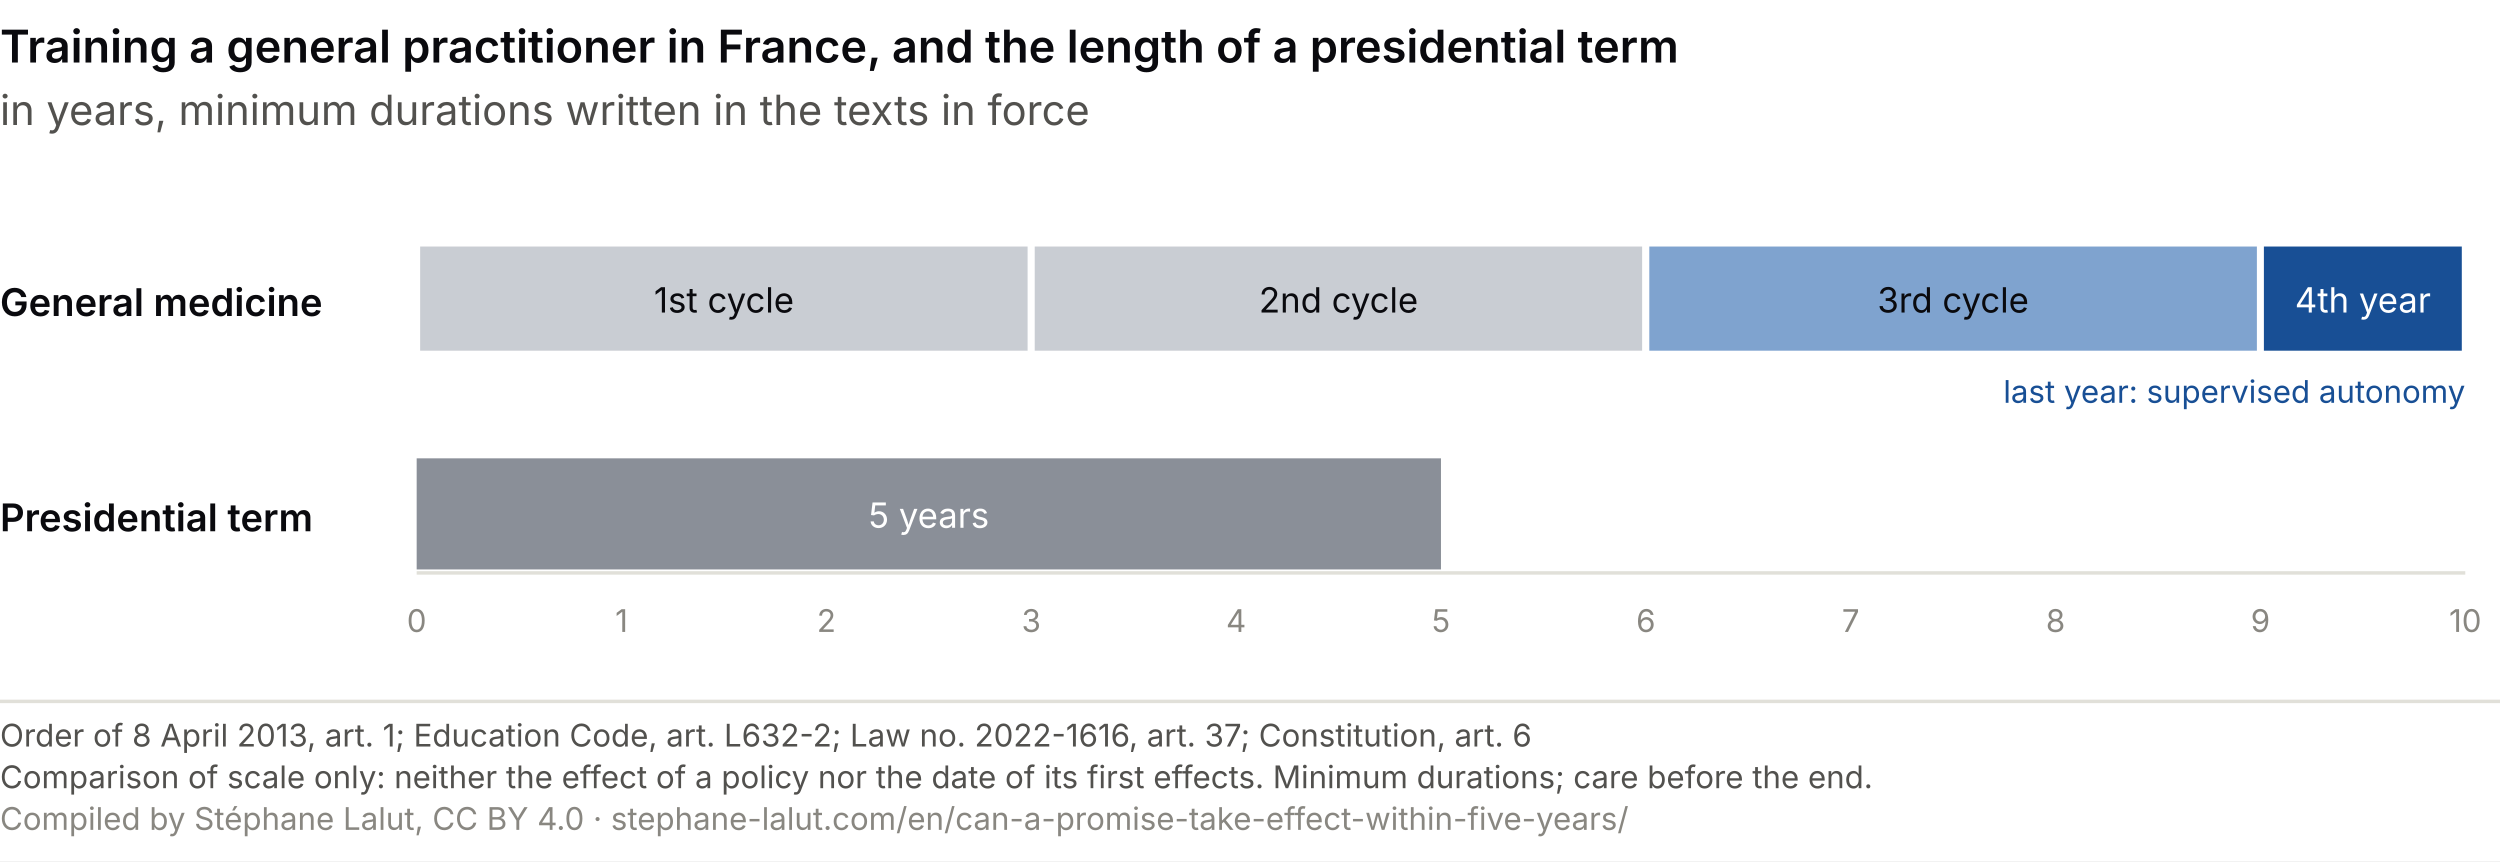
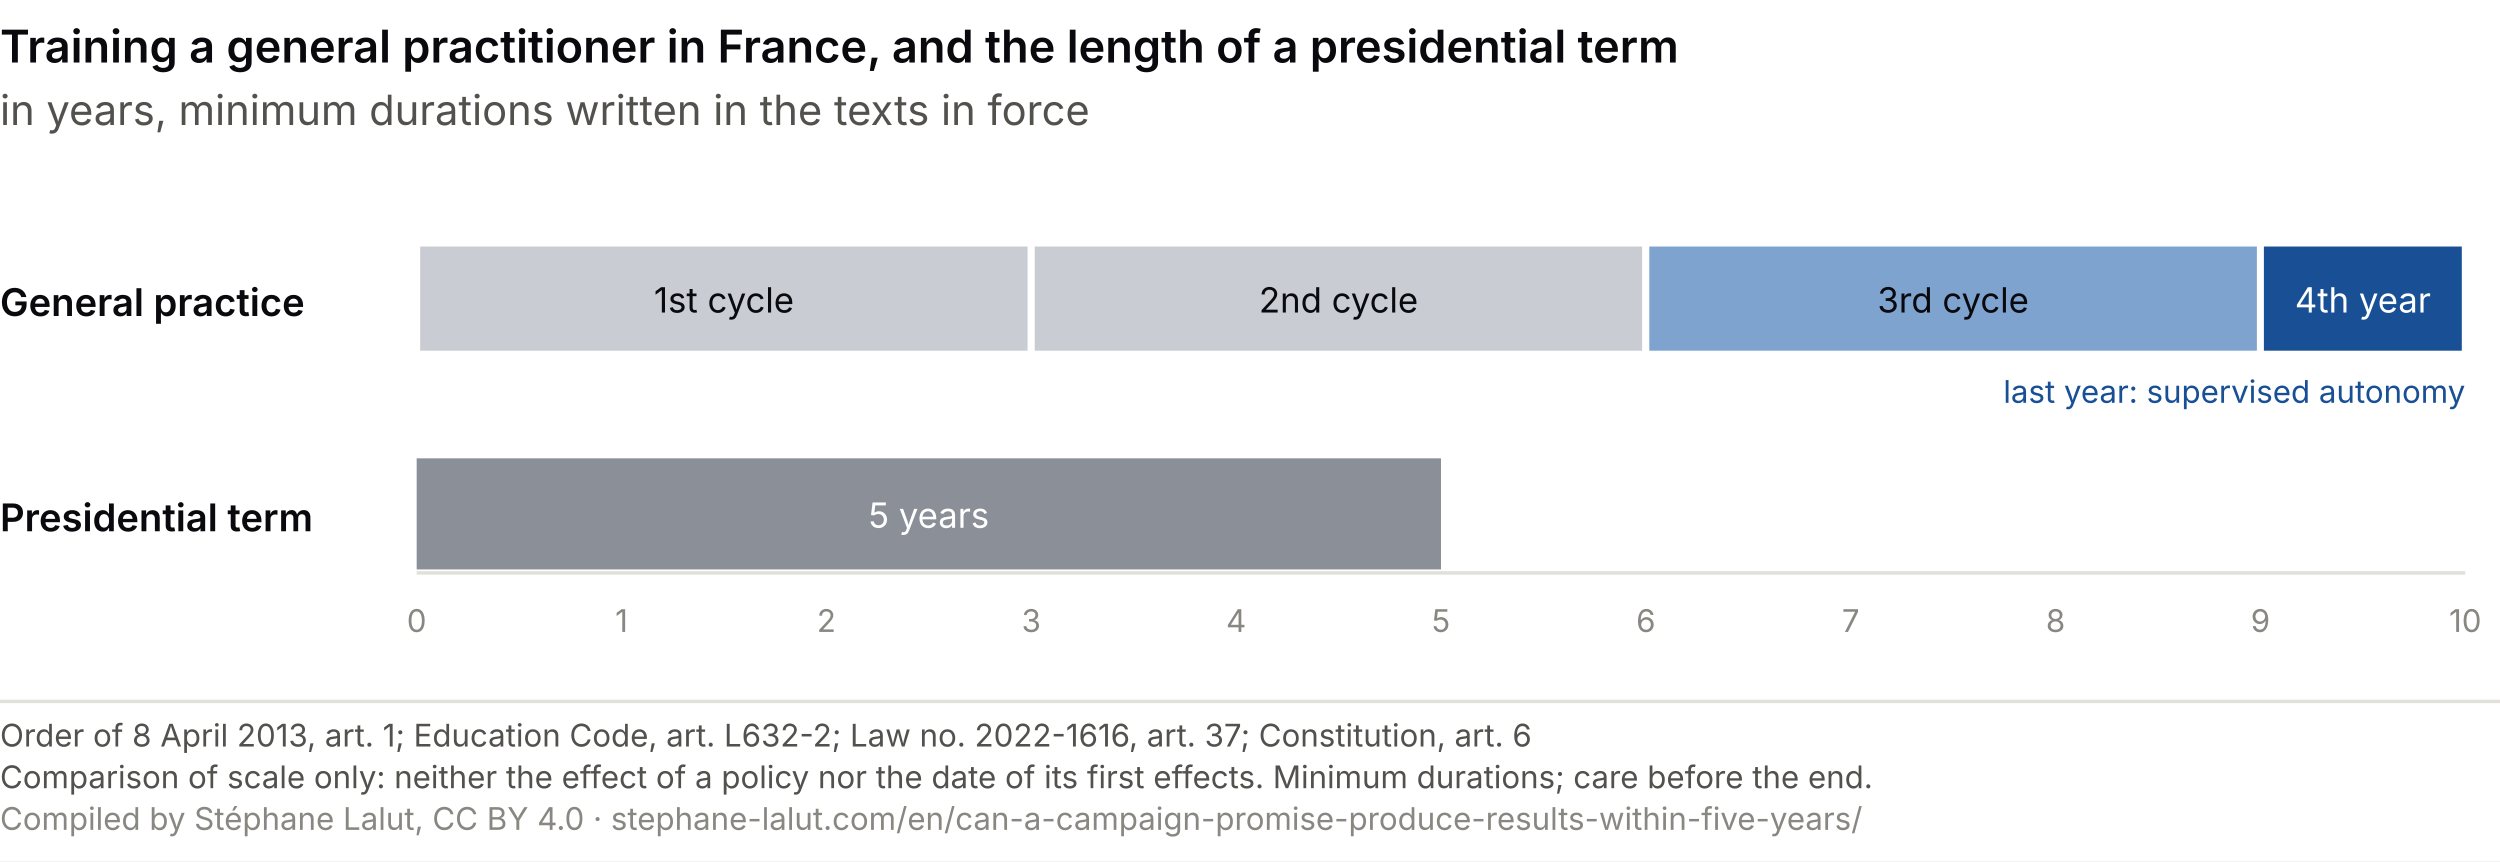
<svg xmlns="http://www.w3.org/2000/svg" viewBox="0 0 720 248" role="img" font-variant-numeric="tabular-nums" aria-labelledby="dc-t dc-d" font-family="system-ui, -apple-system, Segoe UI, sans-serif">
  <rect width="720" height="248" fill="#ffffff" />
  <text x="0.0" y="18.0" font-size="13" fill="#0A0A0E" text-anchor="start" font-weight="600">Training a general practitioner in France, and the length of a presidential term</text>
  <text x="0.0" y="36.0" font-size="12" fill="#52514e" text-anchor="start">in years, minimum durations written in the texts in force</text>
-   <text x="0.0" y="91.0" font-size="11" fill="#0A0A0E" text-anchor="start" font-weight="600">General medicine</text>
+   <text x="0.0" y="91.0" font-size="11" fill="#0A0A0E" text-anchor="start" font-weight="600">General practice</text>
  <rect x="120.0" y="70" width="177.0" height="32" fill="#c9cdd3" stroke="#ffffff" stroke-width="2" />
  <text x="208.5" y="90.0" font-size="10" fill="#0A0A0E" text-anchor="middle">1st cycle</text>
  <rect x="297.0" y="70" width="177.0" height="32" fill="#c9cdd3" stroke="#ffffff" stroke-width="2" />
  <text x="385.5" y="90.0" font-size="10" fill="#0A0A0E" text-anchor="middle">2nd cycle</text>
  <rect x="474.0" y="70" width="177.0" height="32" fill="#7fa3cf" stroke="#ffffff" stroke-width="2" />
  <text x="562.5" y="90.0" font-size="10" fill="#0A0A0E" text-anchor="middle">3rd cycle</text>
  <rect x="651.0" y="70" width="59.0" height="32" fill="#184f95" stroke="#ffffff" stroke-width="2" />
  <text x="680.5" y="90.0" font-size="10" fill="#ffffff" text-anchor="middle">4th year</text>
  <text x="710.0" y="116.0" font-size="9" fill="#184f95" text-anchor="end">last year: supervised autonomy</text>
  <text x="0.0" y="153.0" font-size="11" fill="#0A0A0E" text-anchor="start" font-weight="600">Presidential term</text>
  <rect x="120.0" y="132" width="295.0" height="32" fill="#8a8f98" />
  <text x="267.5" y="152.0" font-size="10" fill="#ffffff" text-anchor="middle">5 years</text>
  <line x1="120.0" y1="165" x2="710.0" y2="165" stroke="#e1e0d9" />
  <text x="120.0" y="182.0" font-size="9" fill="#898781" text-anchor="middle">0</text>
  <text x="179.0" y="182.0" font-size="9" fill="#898781" text-anchor="middle">1</text>
  <text x="238.0" y="182.0" font-size="9" fill="#898781" text-anchor="middle">2</text>
  <text x="297.0" y="182.0" font-size="9" fill="#898781" text-anchor="middle">3</text>
  <text x="356.0" y="182.0" font-size="9" fill="#898781" text-anchor="middle">4</text>
  <text x="415.0" y="182.0" font-size="9" fill="#898781" text-anchor="middle">5</text>
  <text x="474.0" y="182.0" font-size="9" fill="#898781" text-anchor="middle">6</text>
  <text x="533.0" y="182.0" font-size="9" fill="#898781" text-anchor="middle">7</text>
  <text x="592.0" y="182.0" font-size="9" fill="#898781" text-anchor="middle">8</text>
  <text x="651.0" y="182.0" font-size="9" fill="#898781" text-anchor="middle">9</text>
  <text x="710.0" y="182.0" font-size="9" fill="#898781" text-anchor="middle">10</text>
  <line x1="0" y1="202" x2="720" y2="202" stroke="#e1e0d9" />
  <text x="0" y="215" font-size="9" fill="#52514e">Order of 8 April 2013, art. 1; Education Code, art. L632-2; Law no. 2022-1616, art. 37; Constitution, art. 6</text>
  <text x="0" y="227" font-size="9" fill="#52514e">Comparison of scale only: neither the effect of a policy nor the date of its first effects. Minimum durations; care before the end.</text>
-   <text x="0" y="239" font-size="9" fill="#898781">Compiled by Stéphane Lalut, CC BY 4.0 · stephane-lalut.com/en/can-a-promise-take-effect-within-five-years/</text>
+   <text x="0" y="239" font-size="9" fill="#898781">Compiled by Stéphane Lalut, CC BY 4.0 · stephane-lalut.com/en/can-a-campaign-promise-produce-results-within-five-years/</text>
</svg>
